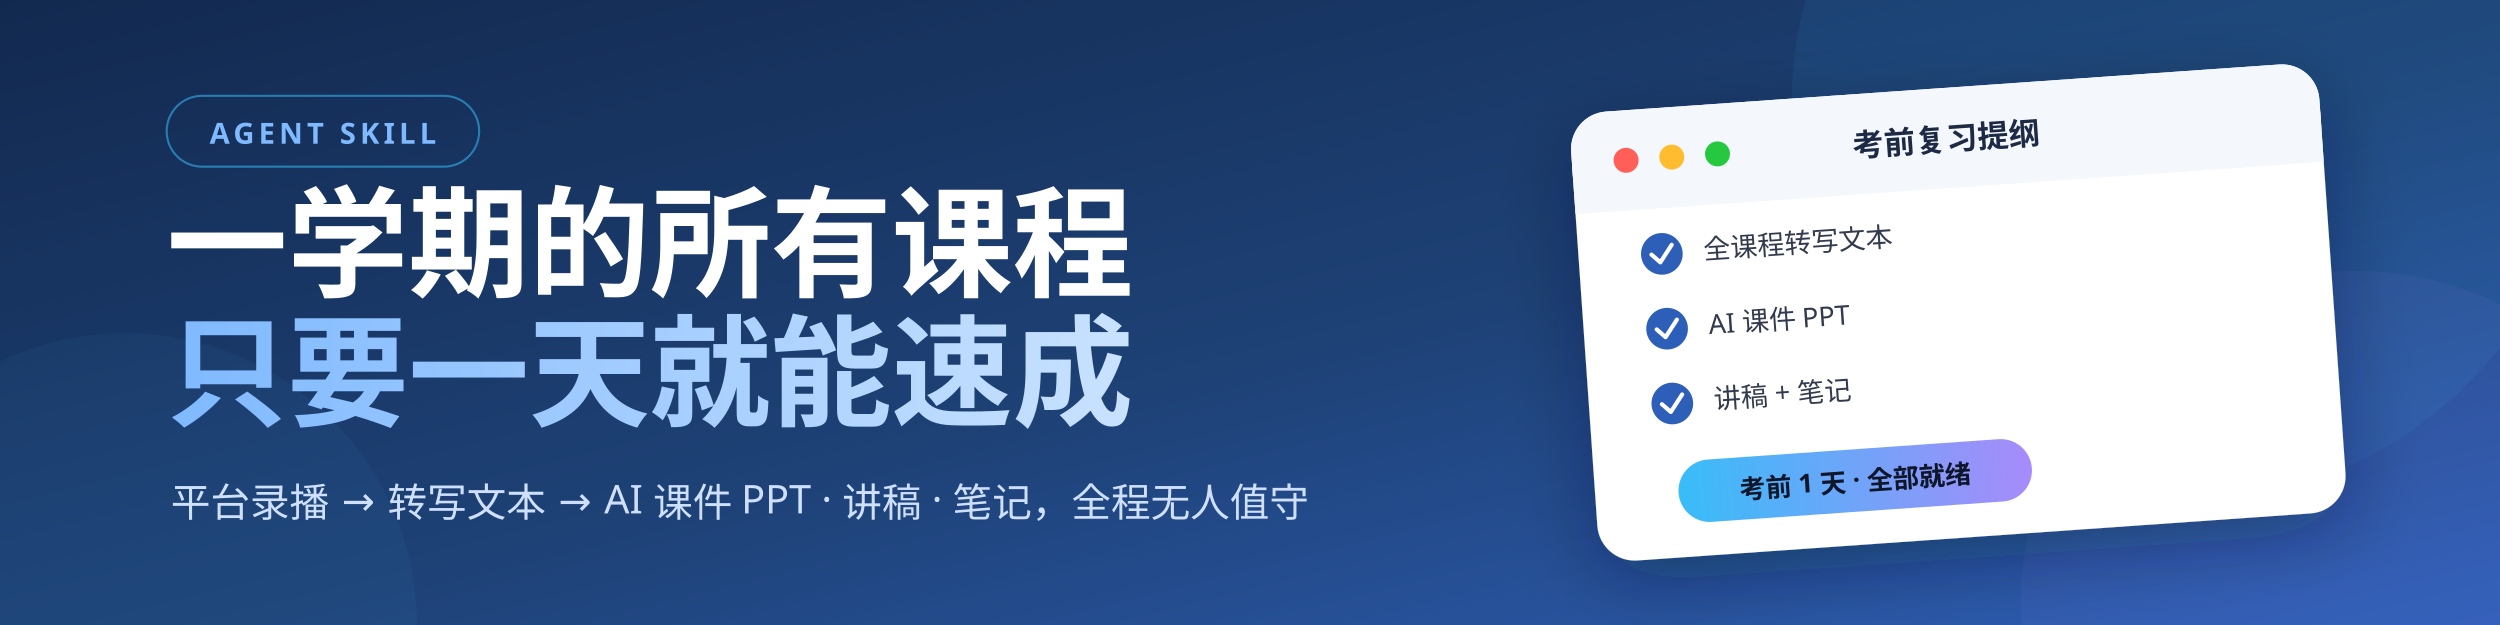
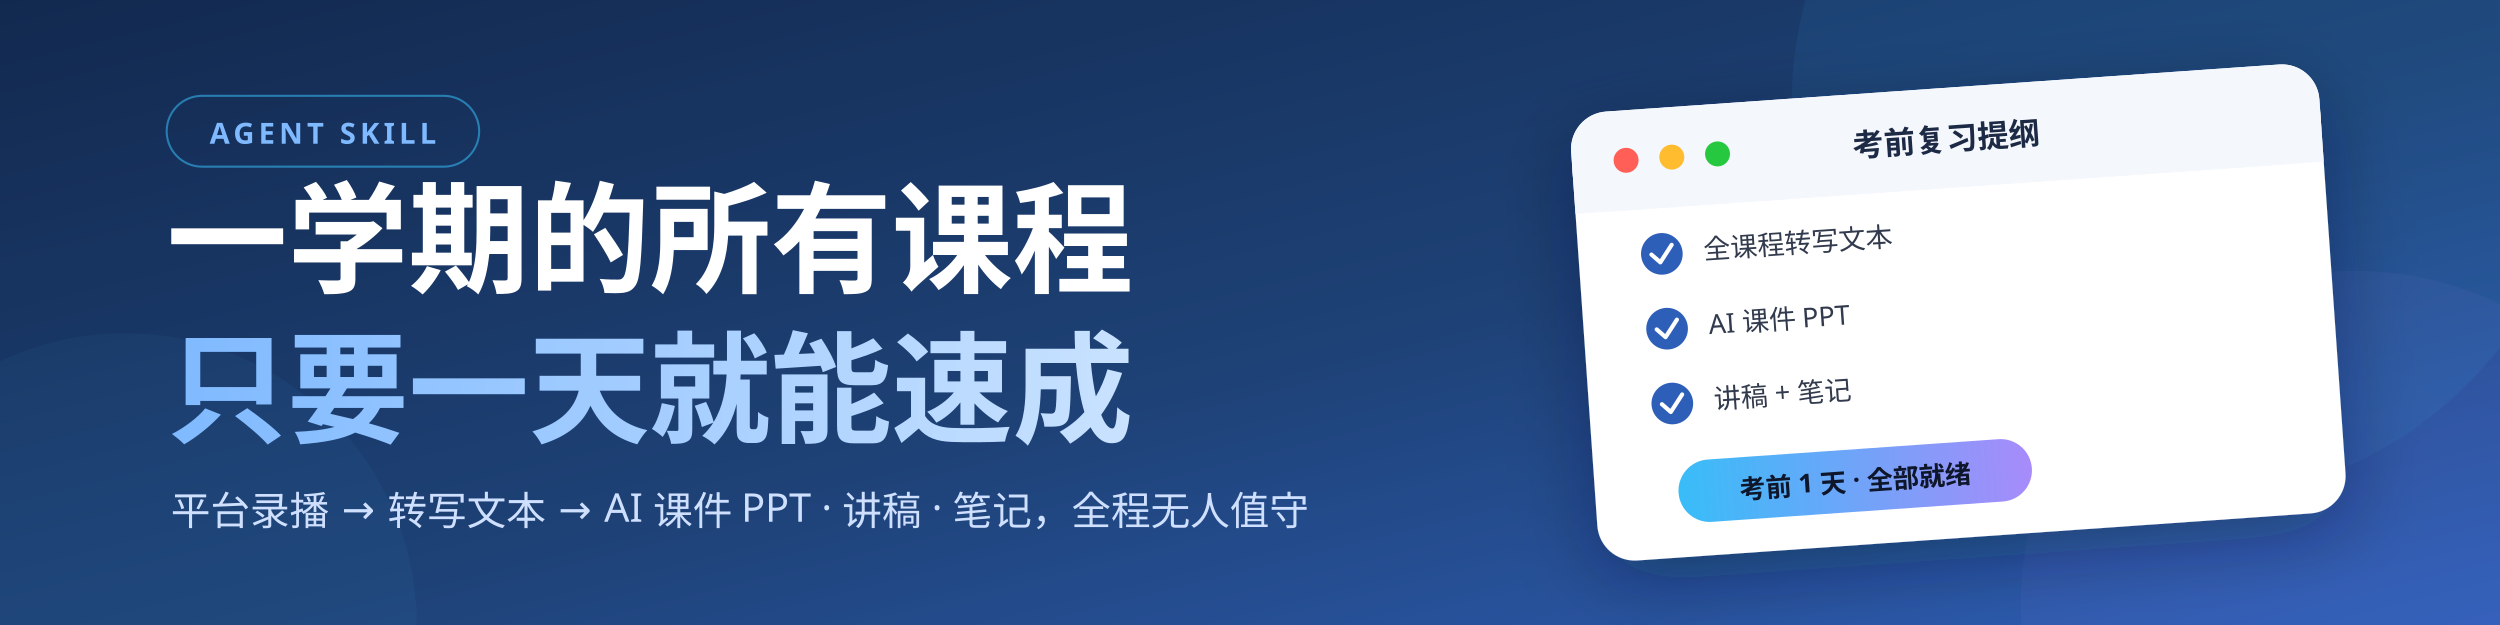
<svg xmlns="http://www.w3.org/2000/svg" width="1200" height="300" viewBox="0 0 1200 300" font-family="Segoe UI, PingFang SC, Microsoft YaHei, sans-serif">
  <defs>
    <linearGradient id="bg" x1="0" y1="0" x2="1" y2="1">
      <stop offset="0%" stop-color="#12294f" />
      <stop offset="55%" stop-color="#1e4277" />
      <stop offset="100%" stop-color="#2f5fb8" />
    </linearGradient>
    <linearGradient id="accent" x1="0" y1="0" x2="1" y2="0">
      <stop offset="0%" stop-color="#38bdf8" />
      <stop offset="100%" stop-color="#a78bfa" />
    </linearGradient>
    <linearGradient id="headline" x1="0" y1="0" x2="1" y2="0">
      <stop offset="0%" stop-color="#7fb9ff" />
      <stop offset="100%" stop-color="#c9e2ff" />
    </linearGradient>
    <filter id="card-shadow" x="-30%" y="-30%" width="160%" height="160%">
      <feDropShadow dx="0" dy="10" stdDeviation="18" flood-color="#0a1830" flood-opacity="0.35" />
    </filter>
  </defs>
  <rect width="1200" height="300" fill="url(#bg)" />
  <circle cx="1050" cy="50" r="190" fill="#38bdf8" opacity="0.07" />
  <circle cx="1130" cy="290" r="160" fill="#a78bfa" opacity="0.06" />
  <circle cx="60" cy="300" r="140" fill="#38bdf8" opacity="0.05" />
  <rect x="80" y="46" width="150" height="34" rx="17" fill="none" stroke="#38bdf8" stroke-opacity="0.55" />
  <text x="155" y="69" font-size="14" font-weight="600" fill="#7fb9ff" text-anchor="middle" letter-spacing="2">AGENT SKILL</text>
-   <text x="80" y="138" font-size="58" font-weight="700" fill="#ffffff">一学期的所有课程</text>
-   <text x="80" y="200" font-size="58" font-weight="700" fill="url(#headline)">只要一天就能速成</text>
-   <text x="82" y="248" font-size="19" fill="#cfe0ff">平台录播 → 转写文本 → AI 课件 PPT · 讲稿 · 笔记，全程无人值守</text>
+   <text x="80" y="136" font-size="58" font-weight="700" fill="#ffffff">一学期的所有课程</text>
+   <text x="80" y="208" font-size="58" font-weight="700" fill="url(#headline)">只要一天就能速成</text>
+   <text x="82" y="252" font-size="19" fill="#cfe0ff">平台录播 → 转写文本 → AI 课件 PPT · 讲稿 · 笔记，全程无人值守</text>
  <g transform="rotate(-4 940 150)" filter="url(#card-shadow)">
    <rect x="760" y="42" width="360" height="216" rx="18" fill="#ffffff" />
    <rect x="760" y="42" width="360" height="48" rx="18" fill="#f4f7fc" />
    <rect x="760" y="66" width="360" height="24" fill="#f4f7fc" />
    <circle cx="786" cy="66" r="6" fill="#ff5f57" />
    <circle cx="808" cy="66" r="6" fill="#febc2e" />
    <circle cx="830" cy="66" r="6" fill="#28c840" />
    <text x="940" y="72" font-size="15" font-weight="600" fill="#1e2a44" text-anchor="middle">考前复习提纲</text>
    <g font-size="13" fill="#333b4d">
      <circle cx="800" cy="112" r="10" fill="#2f5fb8" />
      <path d="M 795 112 L 799 116 L 805 108" fill="none" stroke="#ffffff" stroke-width="2" stroke-linecap="round" stroke-linejoin="round" />
      <text x="820" y="116">全课程转写文本</text>
      <circle cx="800" cy="148" r="10" fill="#2f5fb8" />
      <path d="M 795 148 L 799 152 L 805 144" fill="none" stroke="#ffffff" stroke-width="2" stroke-linecap="round" stroke-linejoin="round" />
      <text x="820" y="152">AI 课件 PPT</text>
      <circle cx="800" cy="184" r="10" fill="#2f5fb8" />
      <path d="M 795 184 L 799 188 L 805 180" fill="none" stroke="#ffffff" stroke-width="2" stroke-linecap="round" stroke-linejoin="round" />
      <text x="820" y="188">讲稿 + 笔记</text>
    </g>
    <rect x="800" y="212" width="170" height="30" rx="15" fill="url(#accent)" />
    <text x="885" y="232" font-size="12.5" font-weight="600" fill="#0f172a" text-anchor="middle">考前 1 天 · 全部就绪</text>
  </g>
</svg>
